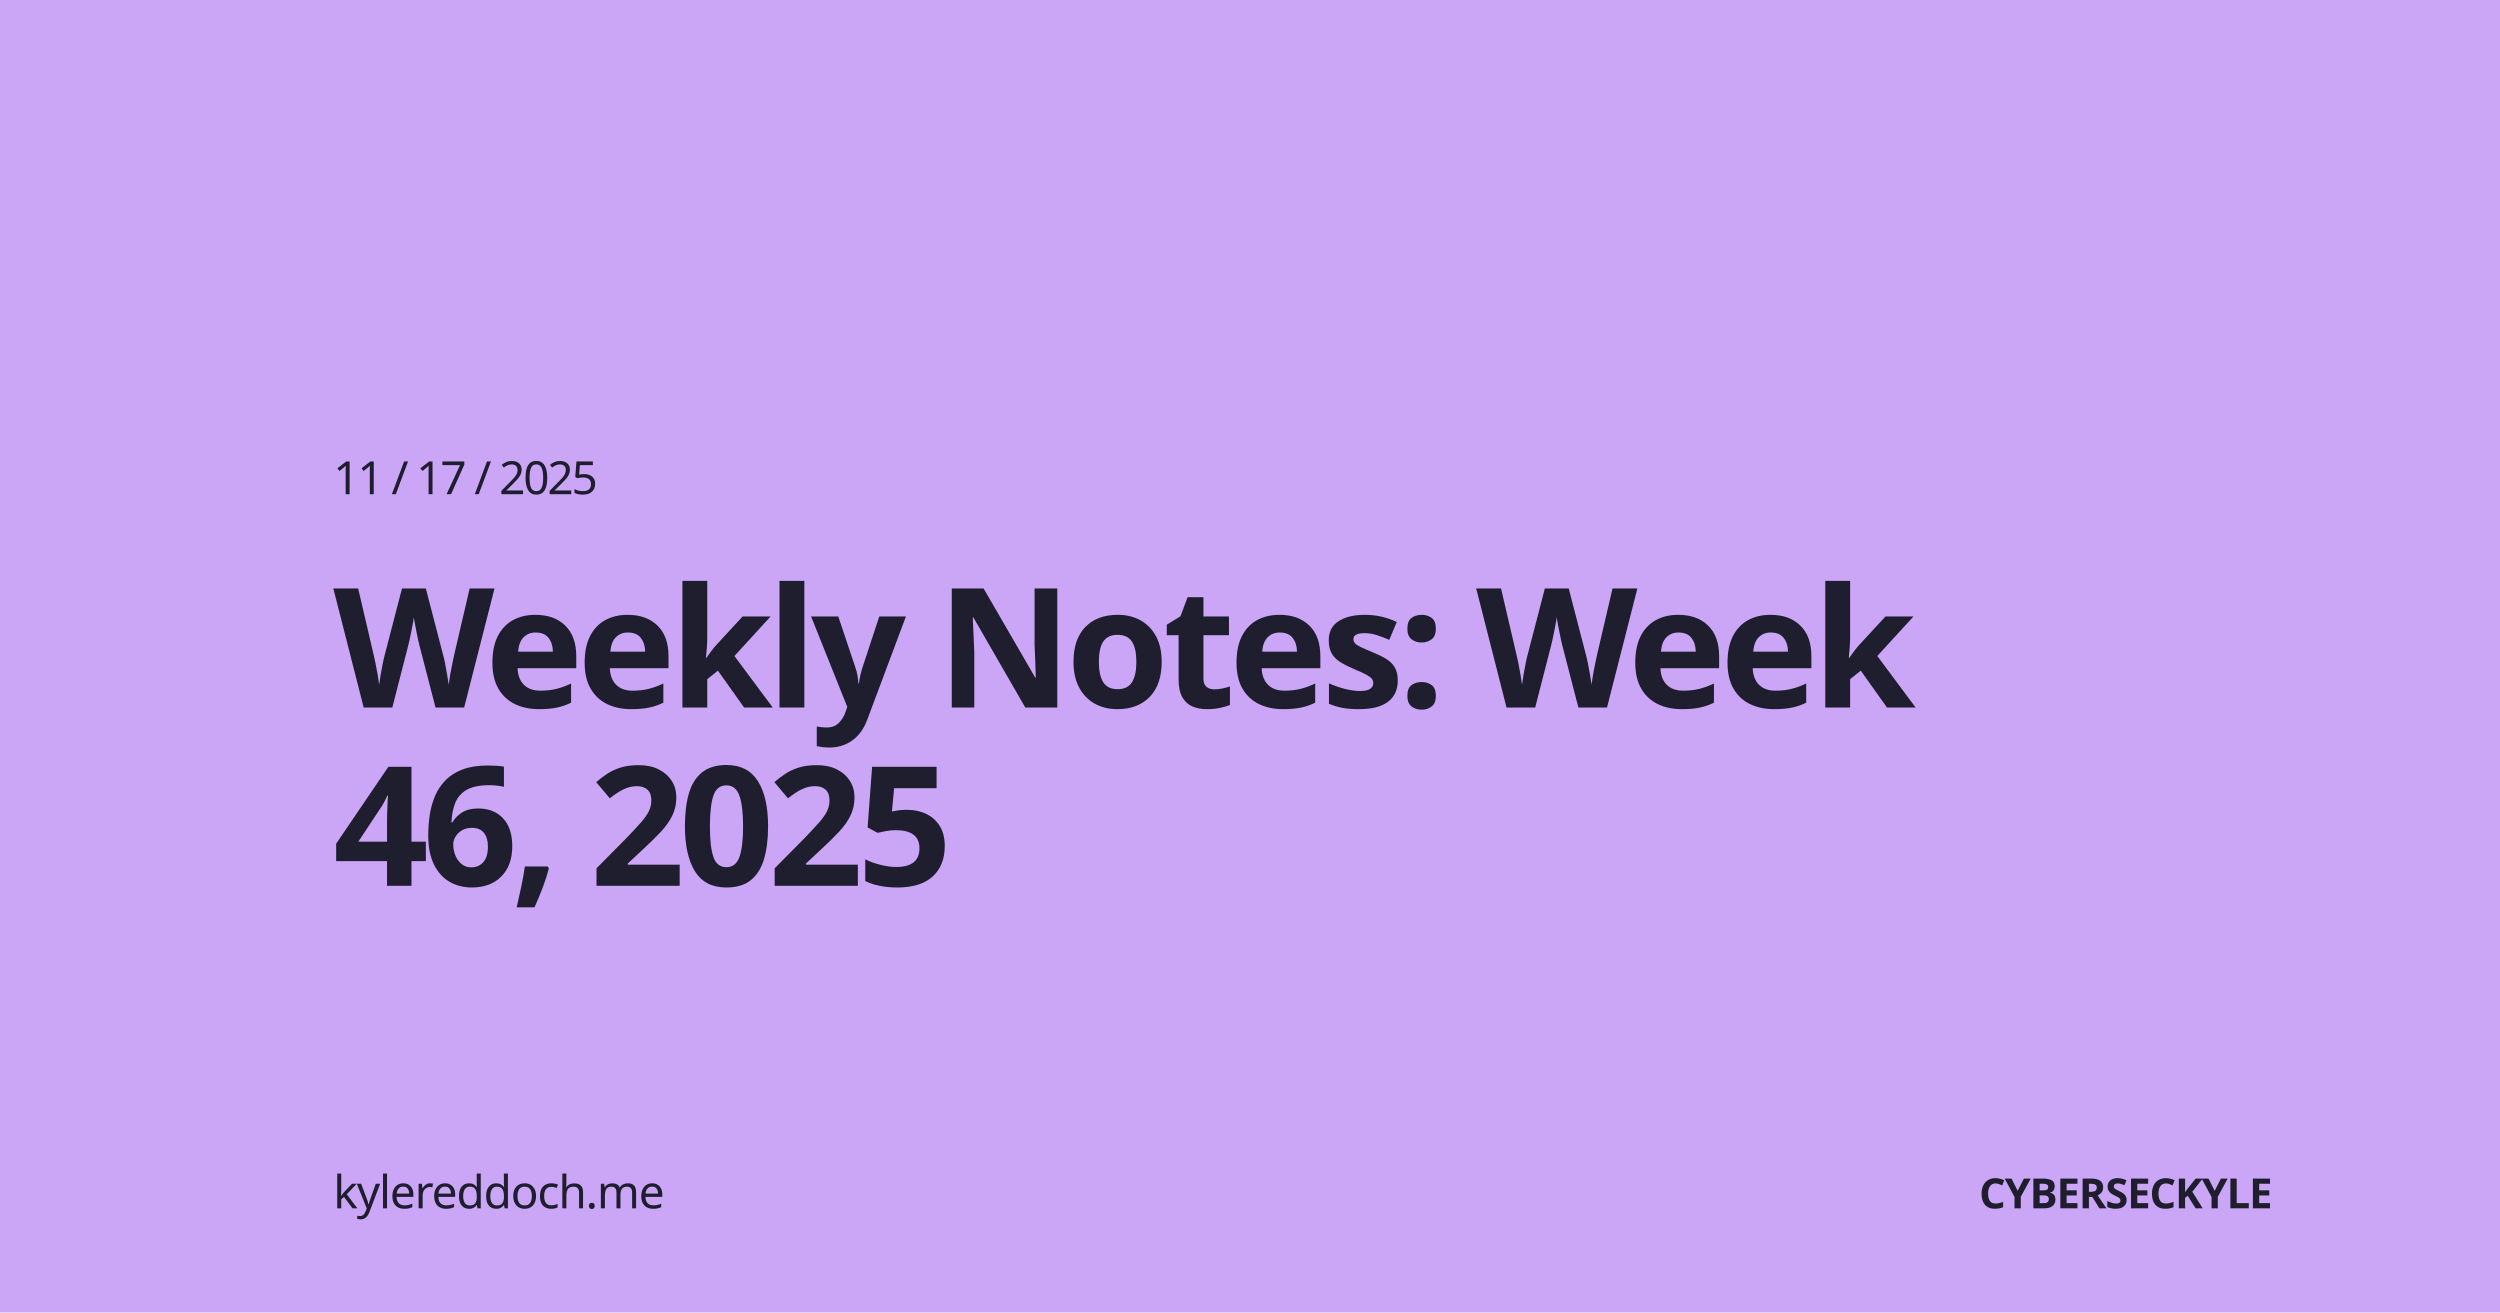
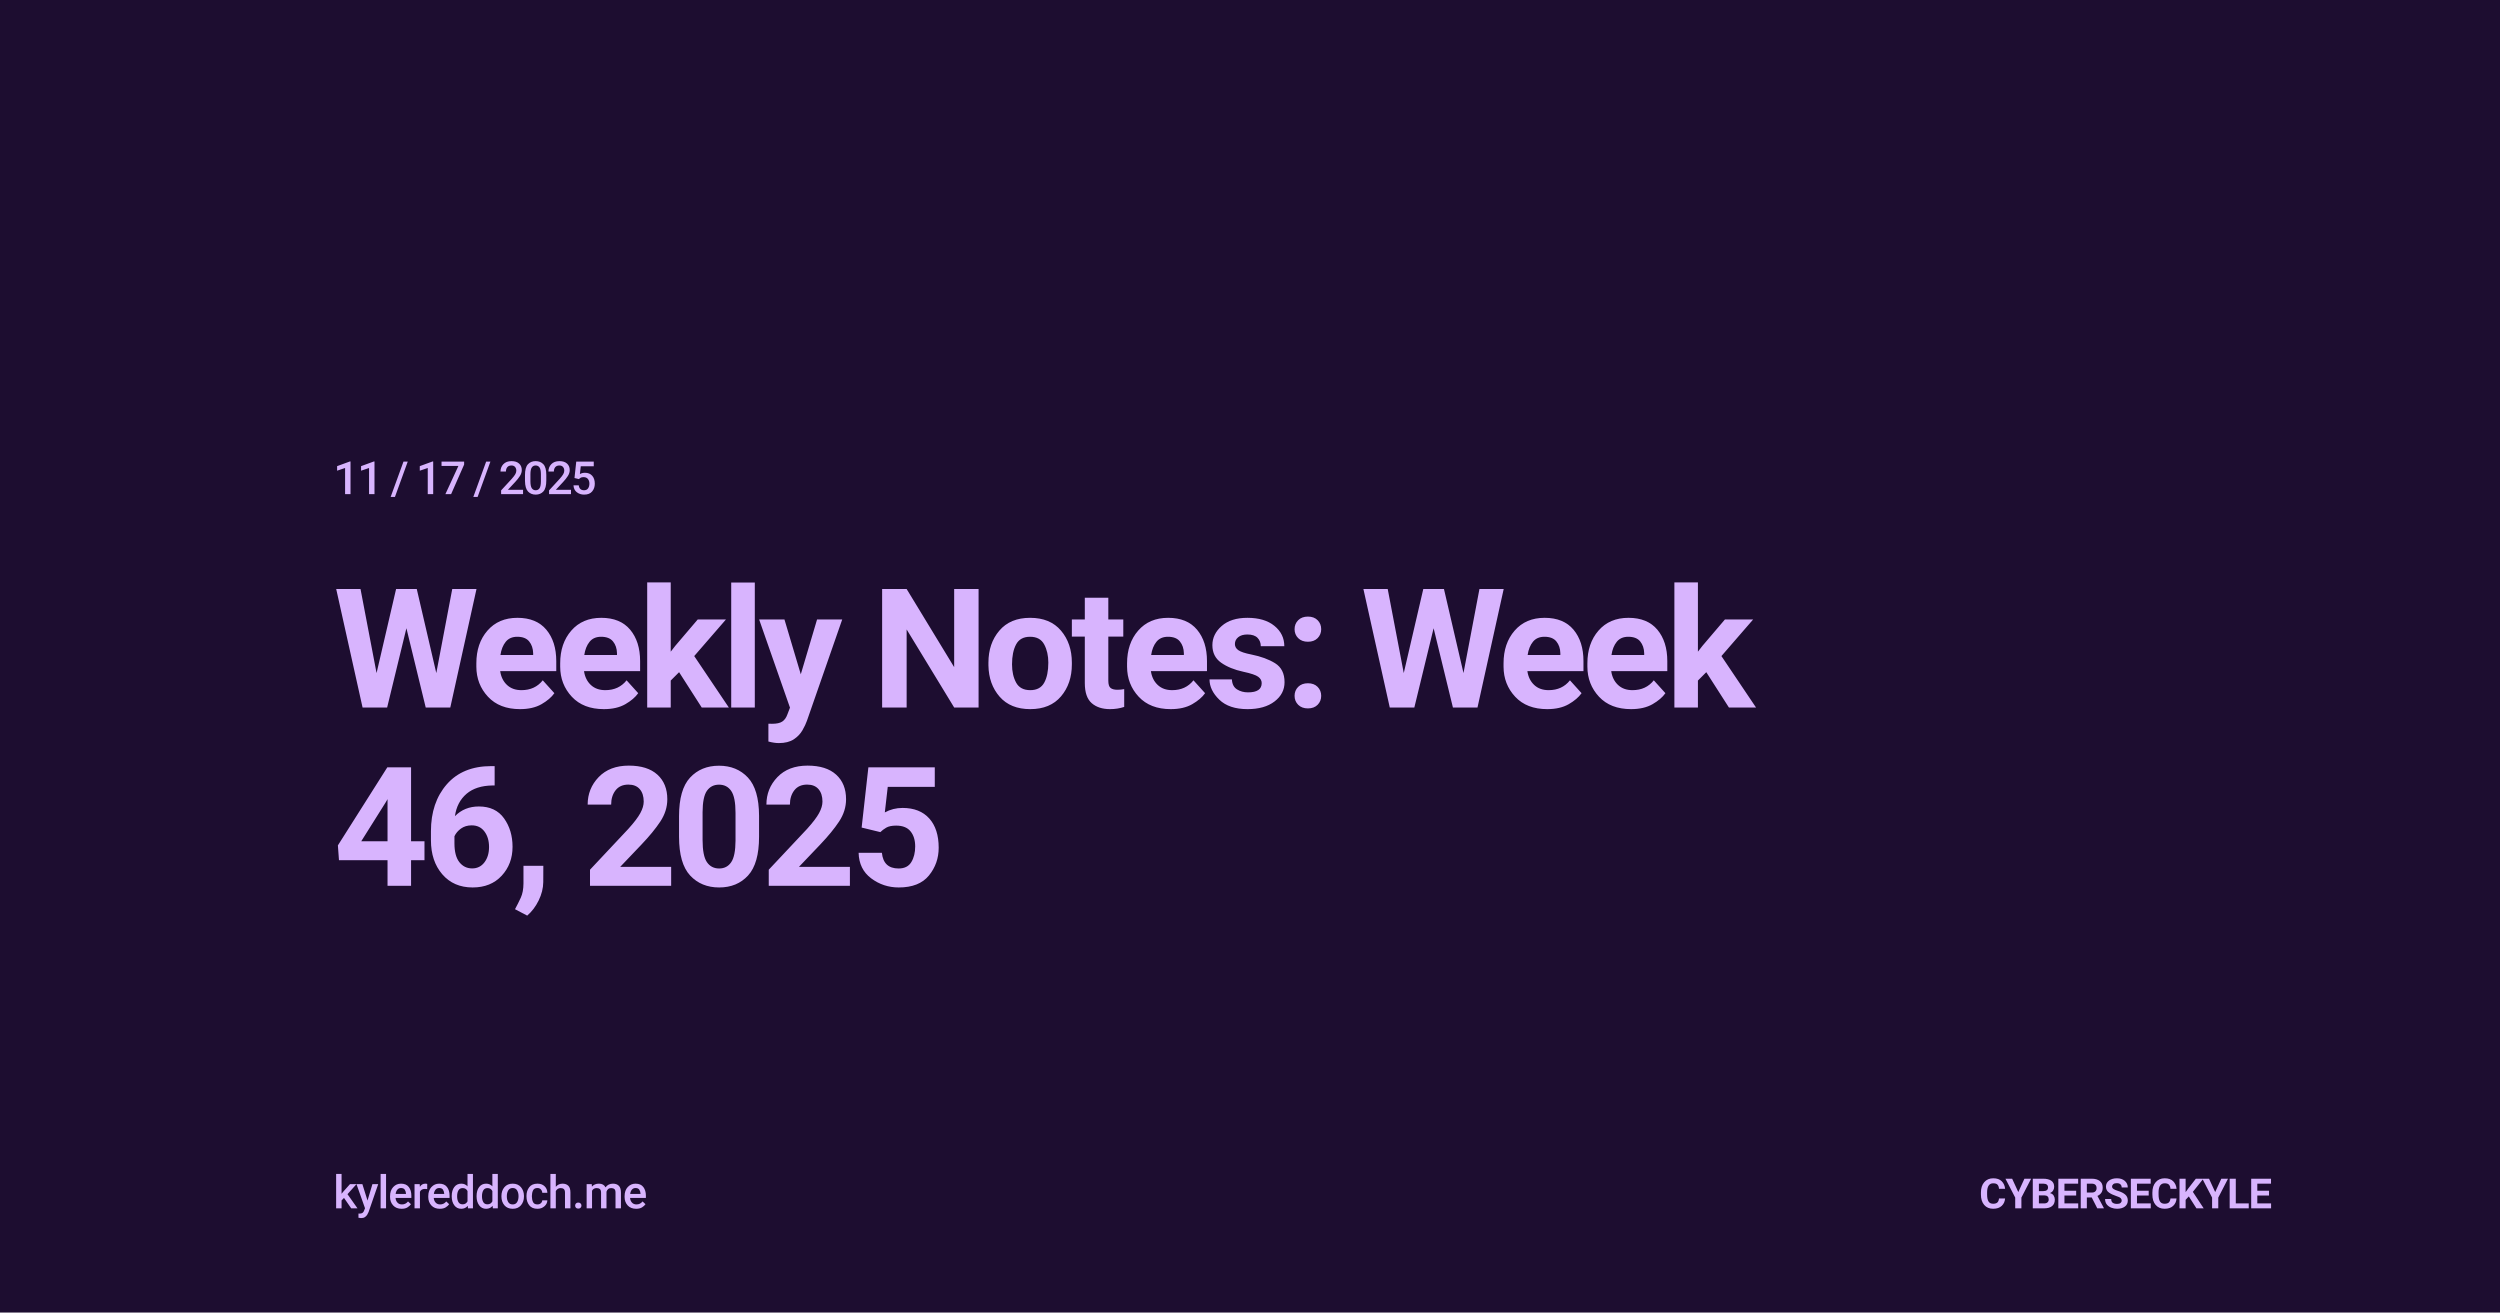
<svg xmlns="http://www.w3.org/2000/svg" width="1200" height="630" viewBox="0 0 1200 630" version="1.1">
-   <rect id="bg" width="100%" height="100%" opacity="1" fill="#cba6f7" />
-   <text font-family="'Atkinson Hyperlegible', Ubuntu, sans-serif" font-size="22" font-weight="500" fill="#1e1e2e" letter-spacing="-1">
+   <rect id="bg-base" width="100%" height="100%" opacity="1" fill="#0f0a1a" />
+   <rect id="bg-overlay" width="100%" height="100%" opacity="1" fill="rgb(88 28 135 / 0.2)" />
+   <text font-family="-apple-system, BlinkMacSystemFont, 'Segoe UI', Roboto, sans-serif, sans-serif" font-size="22" font-weight="500" fill="rgb(216 180 254)" letter-spacing="-1">
    <tspan x="160" y="237.2">
      11 / 17 / 2025
    </tspan>
  </text>
-   <text id="text" font-family="'Atkinson Hyperlegible', Ubuntu, sans-serif" font-size="80" font-weight="700" fill="#1e1e2e" letter-spacing="-3">
+   <text id="text" font-family="-apple-system, BlinkMacSystemFont, 'Segoe UI', Roboto, sans-serif, sans-serif" font-size="80" font-weight="700" fill="rgb(216 180 254)" letter-spacing="-3">
    <tspan x="160" y="339.6">
        Weekly Notes: Week
      </tspan>
    <tspan x="160" y="425.2">
        46, 2025
      </tspan>
  </text>
-   <text font-family="'Atkinson Hyperlegible', Ubuntu, sans-serif" font-size="22" font-weight="500" fill="#1e1e2e" letter-spacing="-0.5">
+   <text font-family="-apple-system, BlinkMacSystemFont, 'Segoe UI', Roboto, sans-serif, sans-serif" font-size="22" font-weight="500" fill="rgb(216 180 254)" letter-spacing="-0.5">
    <tspan x="160" y="580">kylereddoch.me</tspan>
  </text>
-   <text font-family="'Atkinson Hyperlegible', Ubuntu, sans-serif" font-size="20" font-weight="600" fill="#1e1e2e" letter-spacing="-0.5">
+   <text font-family="-apple-system, BlinkMacSystemFont, 'Segoe UI', Roboto, sans-serif, sans-serif" font-size="20" font-weight="600" fill="rgb(216 180 254)" letter-spacing="-0.5">
    <tspan x="950" y="580">CYBERSECKYLE</tspan>
  </text>
</svg>
